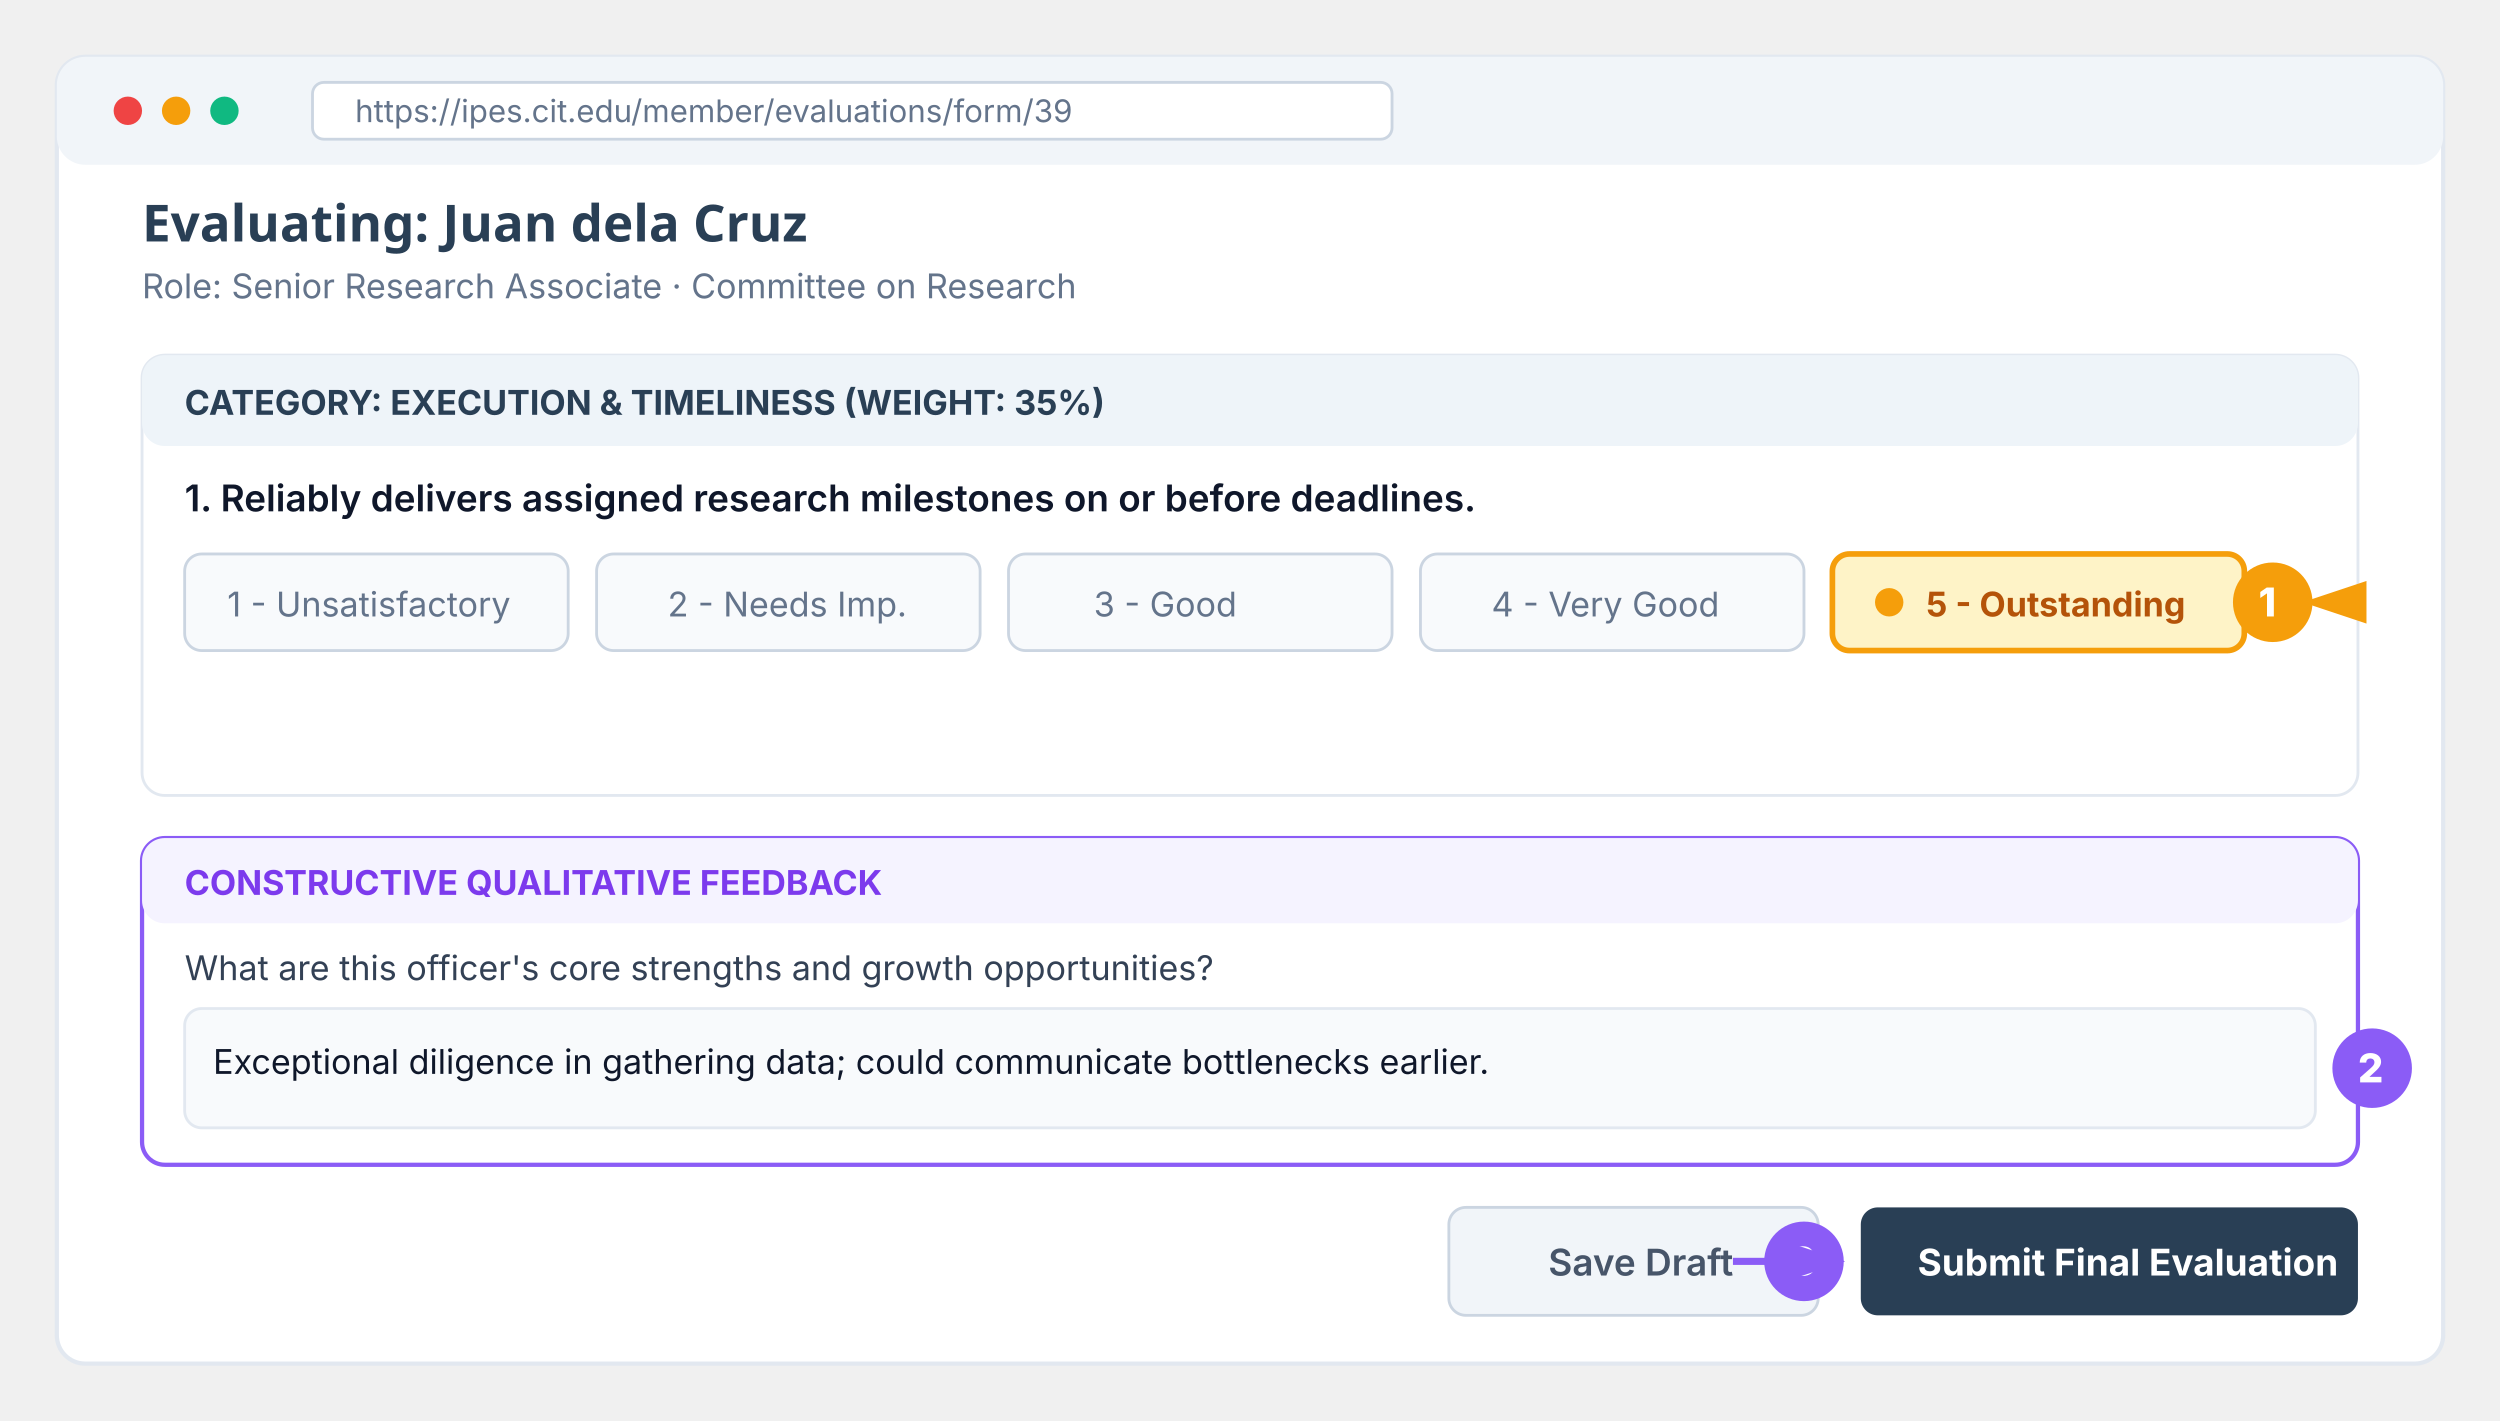
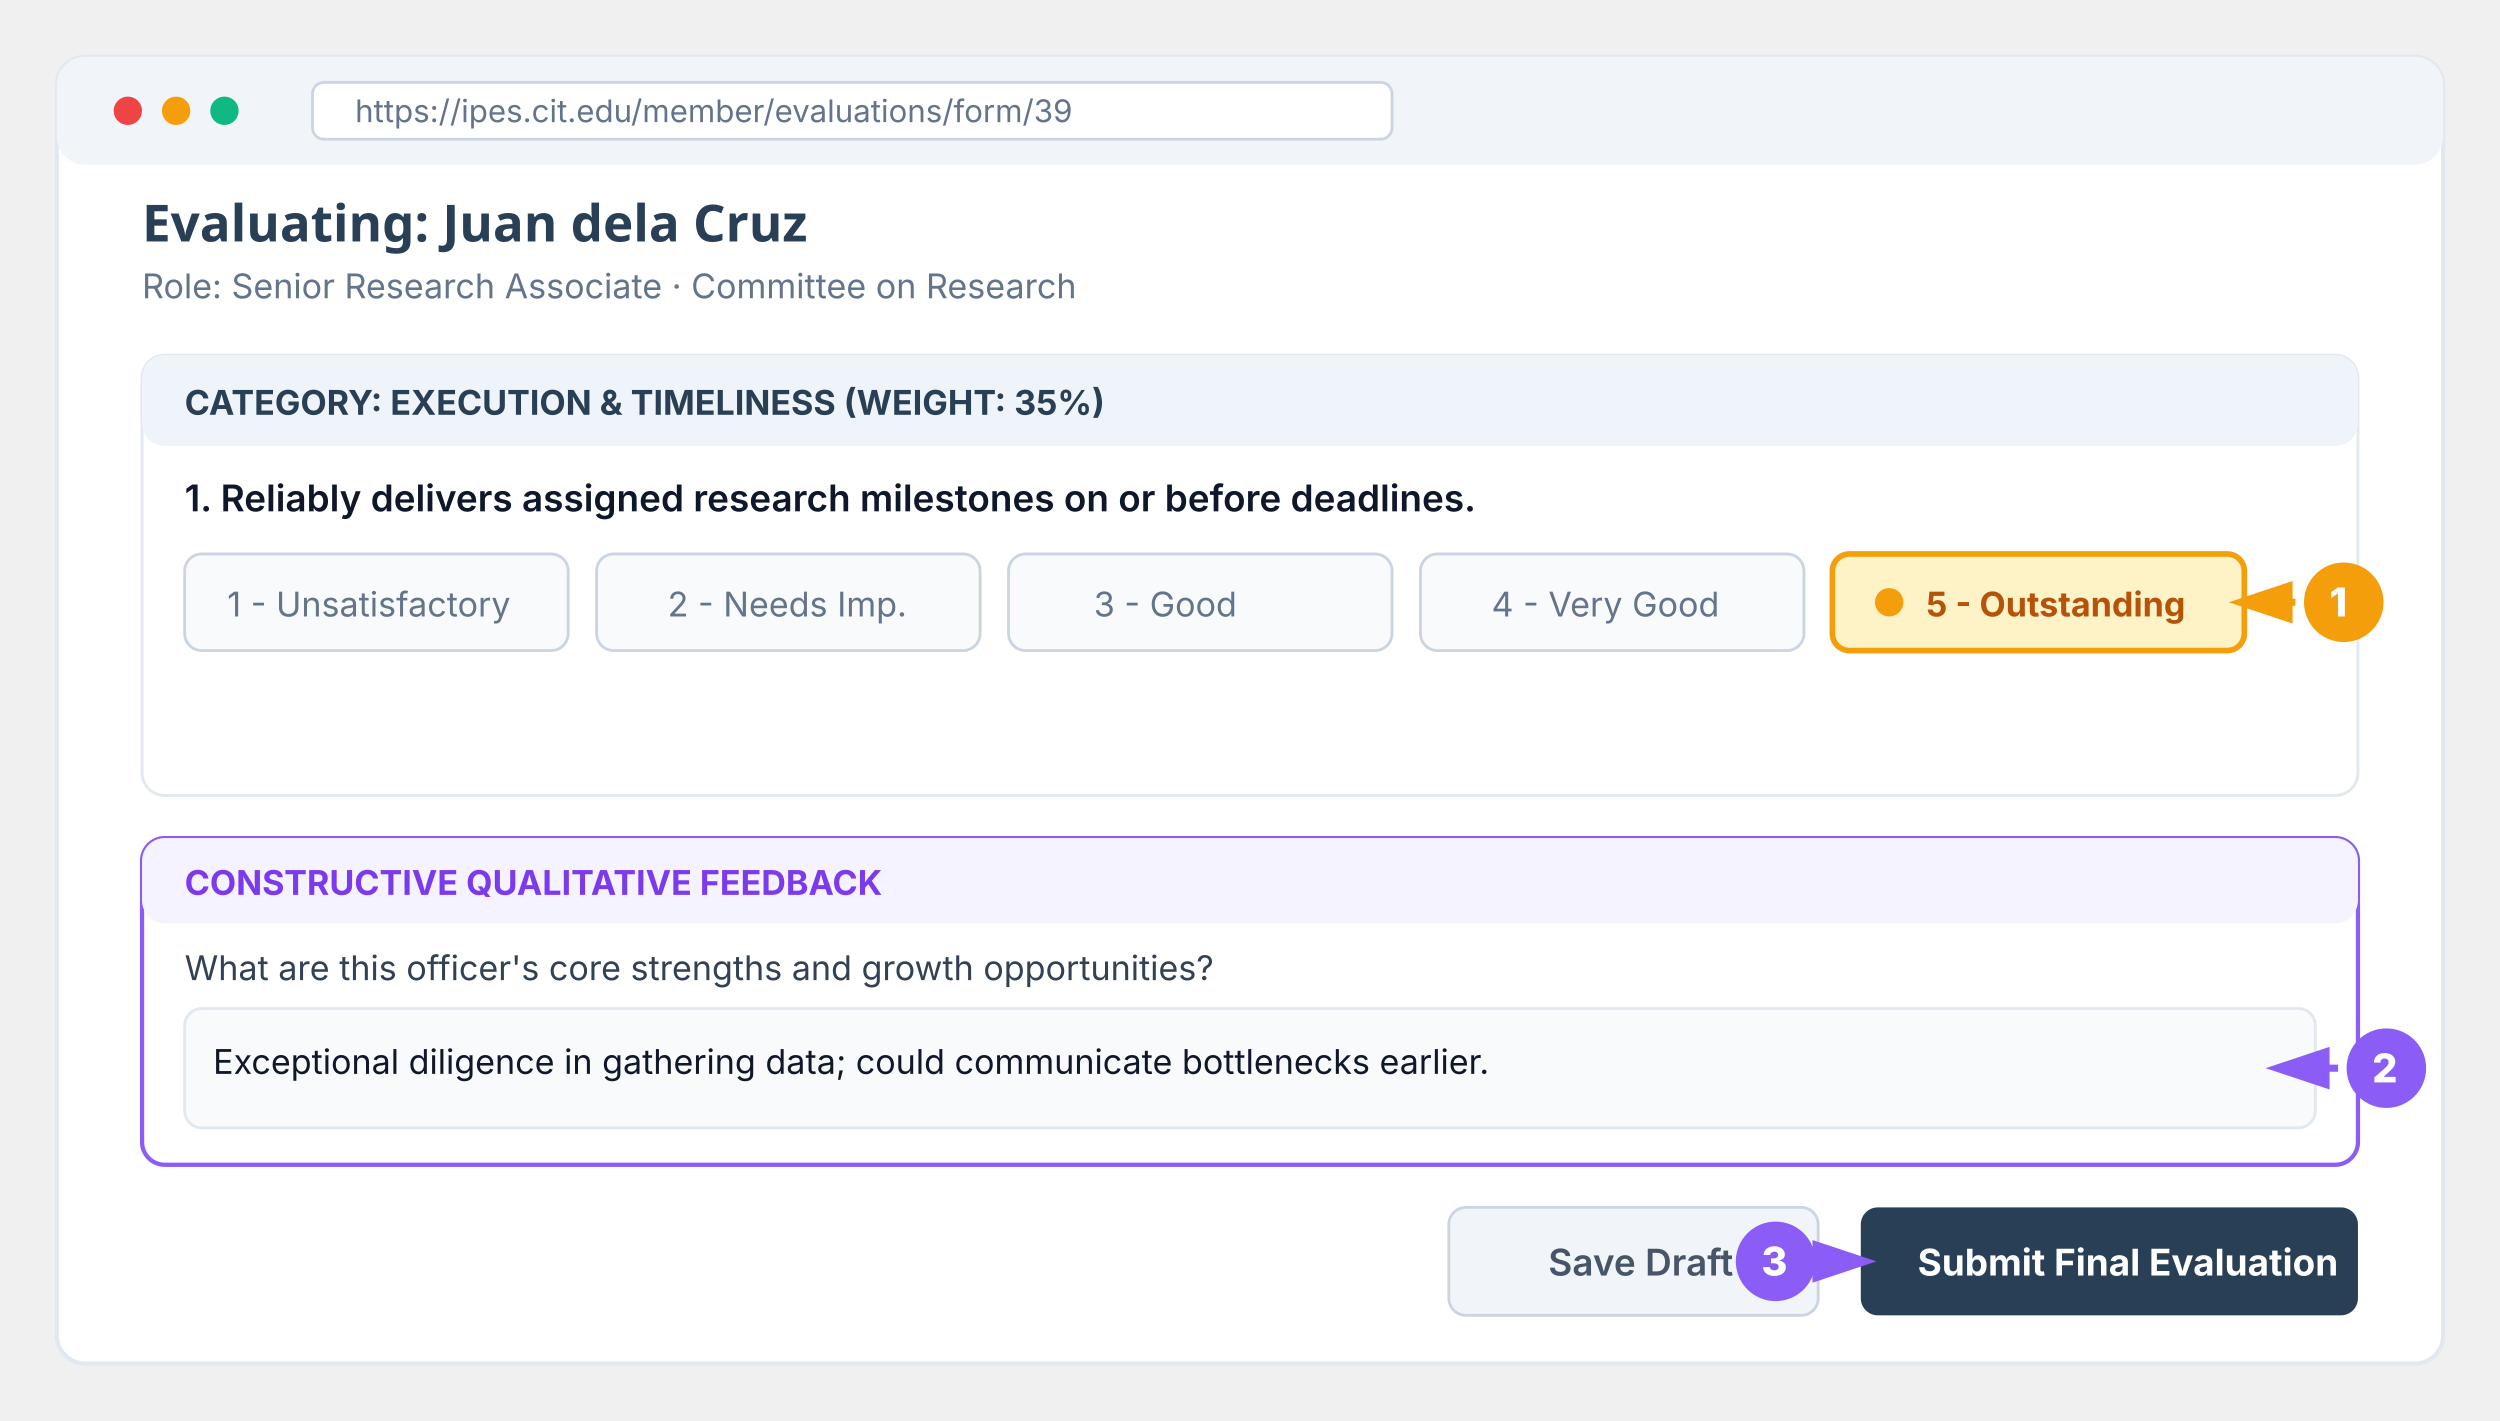
<svg xmlns="http://www.w3.org/2000/svg" viewBox="0 0 880 500" width="880" height="500" style="background:#f8fafc; border-radius:12px; font-family:'Inter',system-ui,sans-serif;">
  <defs>
    <marker id="arrow-violet-lm4" markerWidth="10" markerHeight="10" refX="6" refY="3" orient="auto">
      <path d="M0,0 L0,6 L9,3 z" fill="#8b5cf6" />
    </marker>
    <marker id="arrow-amber-lm4" markerWidth="10" markerHeight="10" refX="6" refY="3" orient="auto">
      <path d="M0,0 L0,6 L9,3 z" fill="#f59e0b" />
    </marker>
  </defs>
  <rect x="20" y="20" width="840" height="460" rx="10" fill="#ffffff" stroke="#e2e8f0" stroke-width="1.5" />
  <rect x="20" y="20" width="840" height="38" rx="10" fill="#f1f5f9" />
  <circle cx="45" cy="39" r="5" fill="#ef4444" />
  <circle cx="62" cy="39" r="5" fill="#f59e0b" />
  <circle cx="79" cy="39" r="5" fill="#10b981" />
  <rect x="110" y="29" width="380" height="20" rx="4" fill="#ffffff" stroke="#cbd5e1" stroke-width="1" />
  <text x="125" y="43" font-size="11" fill="#64748b">https://ipes.cit.edu/member/evaluations/form/39</text>
  <text x="50" y="85" font-size="18" font-weight="700" fill="#293f55" font-family="'Montserrat', sans-serif">Evaluating: Juan dela Cruz</text>
  <text x="50" y="105" font-size="12" fill="#64748b">Role: Senior Research Associate · Committee on Research</text>
  <rect x="50" y="125" width="780" height="155" rx="8" fill="#ffffff" stroke="#e2e8f0" stroke-width="1" />
  <rect x="50" y="125" width="780" height="32" rx="8" fill="#eef4f9" />
  <text x="65" y="146" font-size="12" font-weight="700" fill="#293f55">CATEGORY: EXECUTION &amp; TIMELINESS (WEIGHT: 35%)</text>
  <text x="65" y="180" font-size="13" font-weight="600" fill="#0f172a">1. Reliably delivers assigned research milestones on or before deadlines.</text>
  <rect x="65" y="195" width="135" height="34" rx="6" fill="#f8fafc" stroke="#cbd5e1" stroke-width="1" />
  <text x="80" y="217" font-size="12" fill="#64748b">1 - Unsatisfactory</text>
  <rect x="210" y="195" width="135" height="34" rx="6" fill="#f8fafc" stroke="#cbd5e1" stroke-width="1" />
  <text x="235" y="217" font-size="12" fill="#64748b">2 - Needs Imp.</text>
  <rect x="355" y="195" width="135" height="34" rx="6" fill="#f8fafc" stroke="#cbd5e1" stroke-width="1" />
  <text x="385" y="217" font-size="12" fill="#64748b">3 - Good</text>
  <rect x="500" y="195" width="135" height="34" rx="6" fill="#f8fafc" stroke="#cbd5e1" stroke-width="1" />
  <text x="525" y="217" font-size="12" fill="#64748b">4 - Very Good</text>
  <rect x="645" y="195" width="145" height="34" rx="6" fill="#fef3c7" stroke="#f59e0b" stroke-width="2" />
  <circle cx="665" cy="212" r="5" fill="#f59e0b" />
  <text x="678" y="217" font-size="12" font-weight="700" fill="#b45309">5 - Outstanding</text>
  <rect x="50" y="295" width="780" height="115" rx="8" fill="#ffffff" stroke="#8b5cf6" stroke-width="1.5" />
  <rect x="50" y="295" width="780" height="30" rx="8" fill="#f5f3ff" />
  <text x="65" y="315" font-size="12" font-weight="700" fill="#7c3aed">CONSTRUCTIVE QUALITATIVE FEEDBACK</text>
  <text x="65" y="345" font-size="12" fill="#334155">What are this officer's core strengths and growth opportunities?</text>
  <rect x="65" y="355" width="750" height="42" rx="6" fill="#f8fafc" stroke="#e2e8f0" stroke-width="1" />
  <text x="75" y="378" font-size="12" fill="#0f172a">Exceptional diligence in gathering data; could communicate bottlenecks earlier.</text>
  <rect x="510" y="425" width="130" height="38" rx="6" fill="#f1f5f9" stroke="#cbd5e1" stroke-width="1" />
  <text x="545" y="449" font-size="13" font-weight="600" fill="#475569">Save Draft</text>
  <rect id="btn-final-submit" x="655" y="425" width="175" height="38" rx="6" fill="#293f55" />
  <text x="675" y="449" font-size="13" font-weight="700" fill="#ffffff">Submit Final Evaluation</text>
-   <circle cx="800" cy="212" r="14" fill="#f59e0b" />
-   <text x="795" y="217" font-size="14" font-weight="800" fill="#ffffff">1</text>
-   <path d="M 830 212 L 818 212" fill="none" stroke="#f59e0b" stroke-width="2.5" marker-end="url(#arrow-amber-lm4)" />
-   <circle cx="835" cy="376" r="14" fill="#8b5cf6" />
-   <text x="830" y="381" font-size="14" font-weight="800" fill="#ffffff">2</text>
-   <circle cx="635" cy="444" r="14" fill="#8b5cf6" />
-   <text x="630" y="449" font-size="14" font-weight="800" fill="#ffffff">3</text>
-   <path d="M 610 444 L 642 444" fill="none" stroke="#8b5cf6" stroke-width="2.5" marker-end="url(#arrow-violet-lm4)" />
+   <circle cx="825" cy="212" r="14" fill="#f59e0b" />
+   <text x="820" y="217" font-size="14" font-weight="800" fill="#ffffff">1</text>
+   <path d="M 808 212 L 792 212" fill="none" stroke="#f59e0b" stroke-width="2.5" marker-end="url(#arrow-amber-lm4)" />
+   <circle cx="840" cy="376" r="14" fill="#8b5cf6" />
+   <text x="835" y="381" font-size="14" font-weight="800" fill="#ffffff">2</text>
+   <path d="M 823 376 L 805 376" fill="none" stroke="#8b5cf6" stroke-width="2.5" marker-end="url(#arrow-violet-lm4)" />
+   <circle cx="625" cy="444" r="14" fill="#8b5cf6" />
+   <text x="620" y="449" font-size="14" font-weight="800" fill="#ffffff">3</text>
+   <path d="M 642 444 L 653 444" fill="none" stroke="#8b5cf6" stroke-width="2.5" marker-end="url(#arrow-violet-lm4)" />
</svg>
